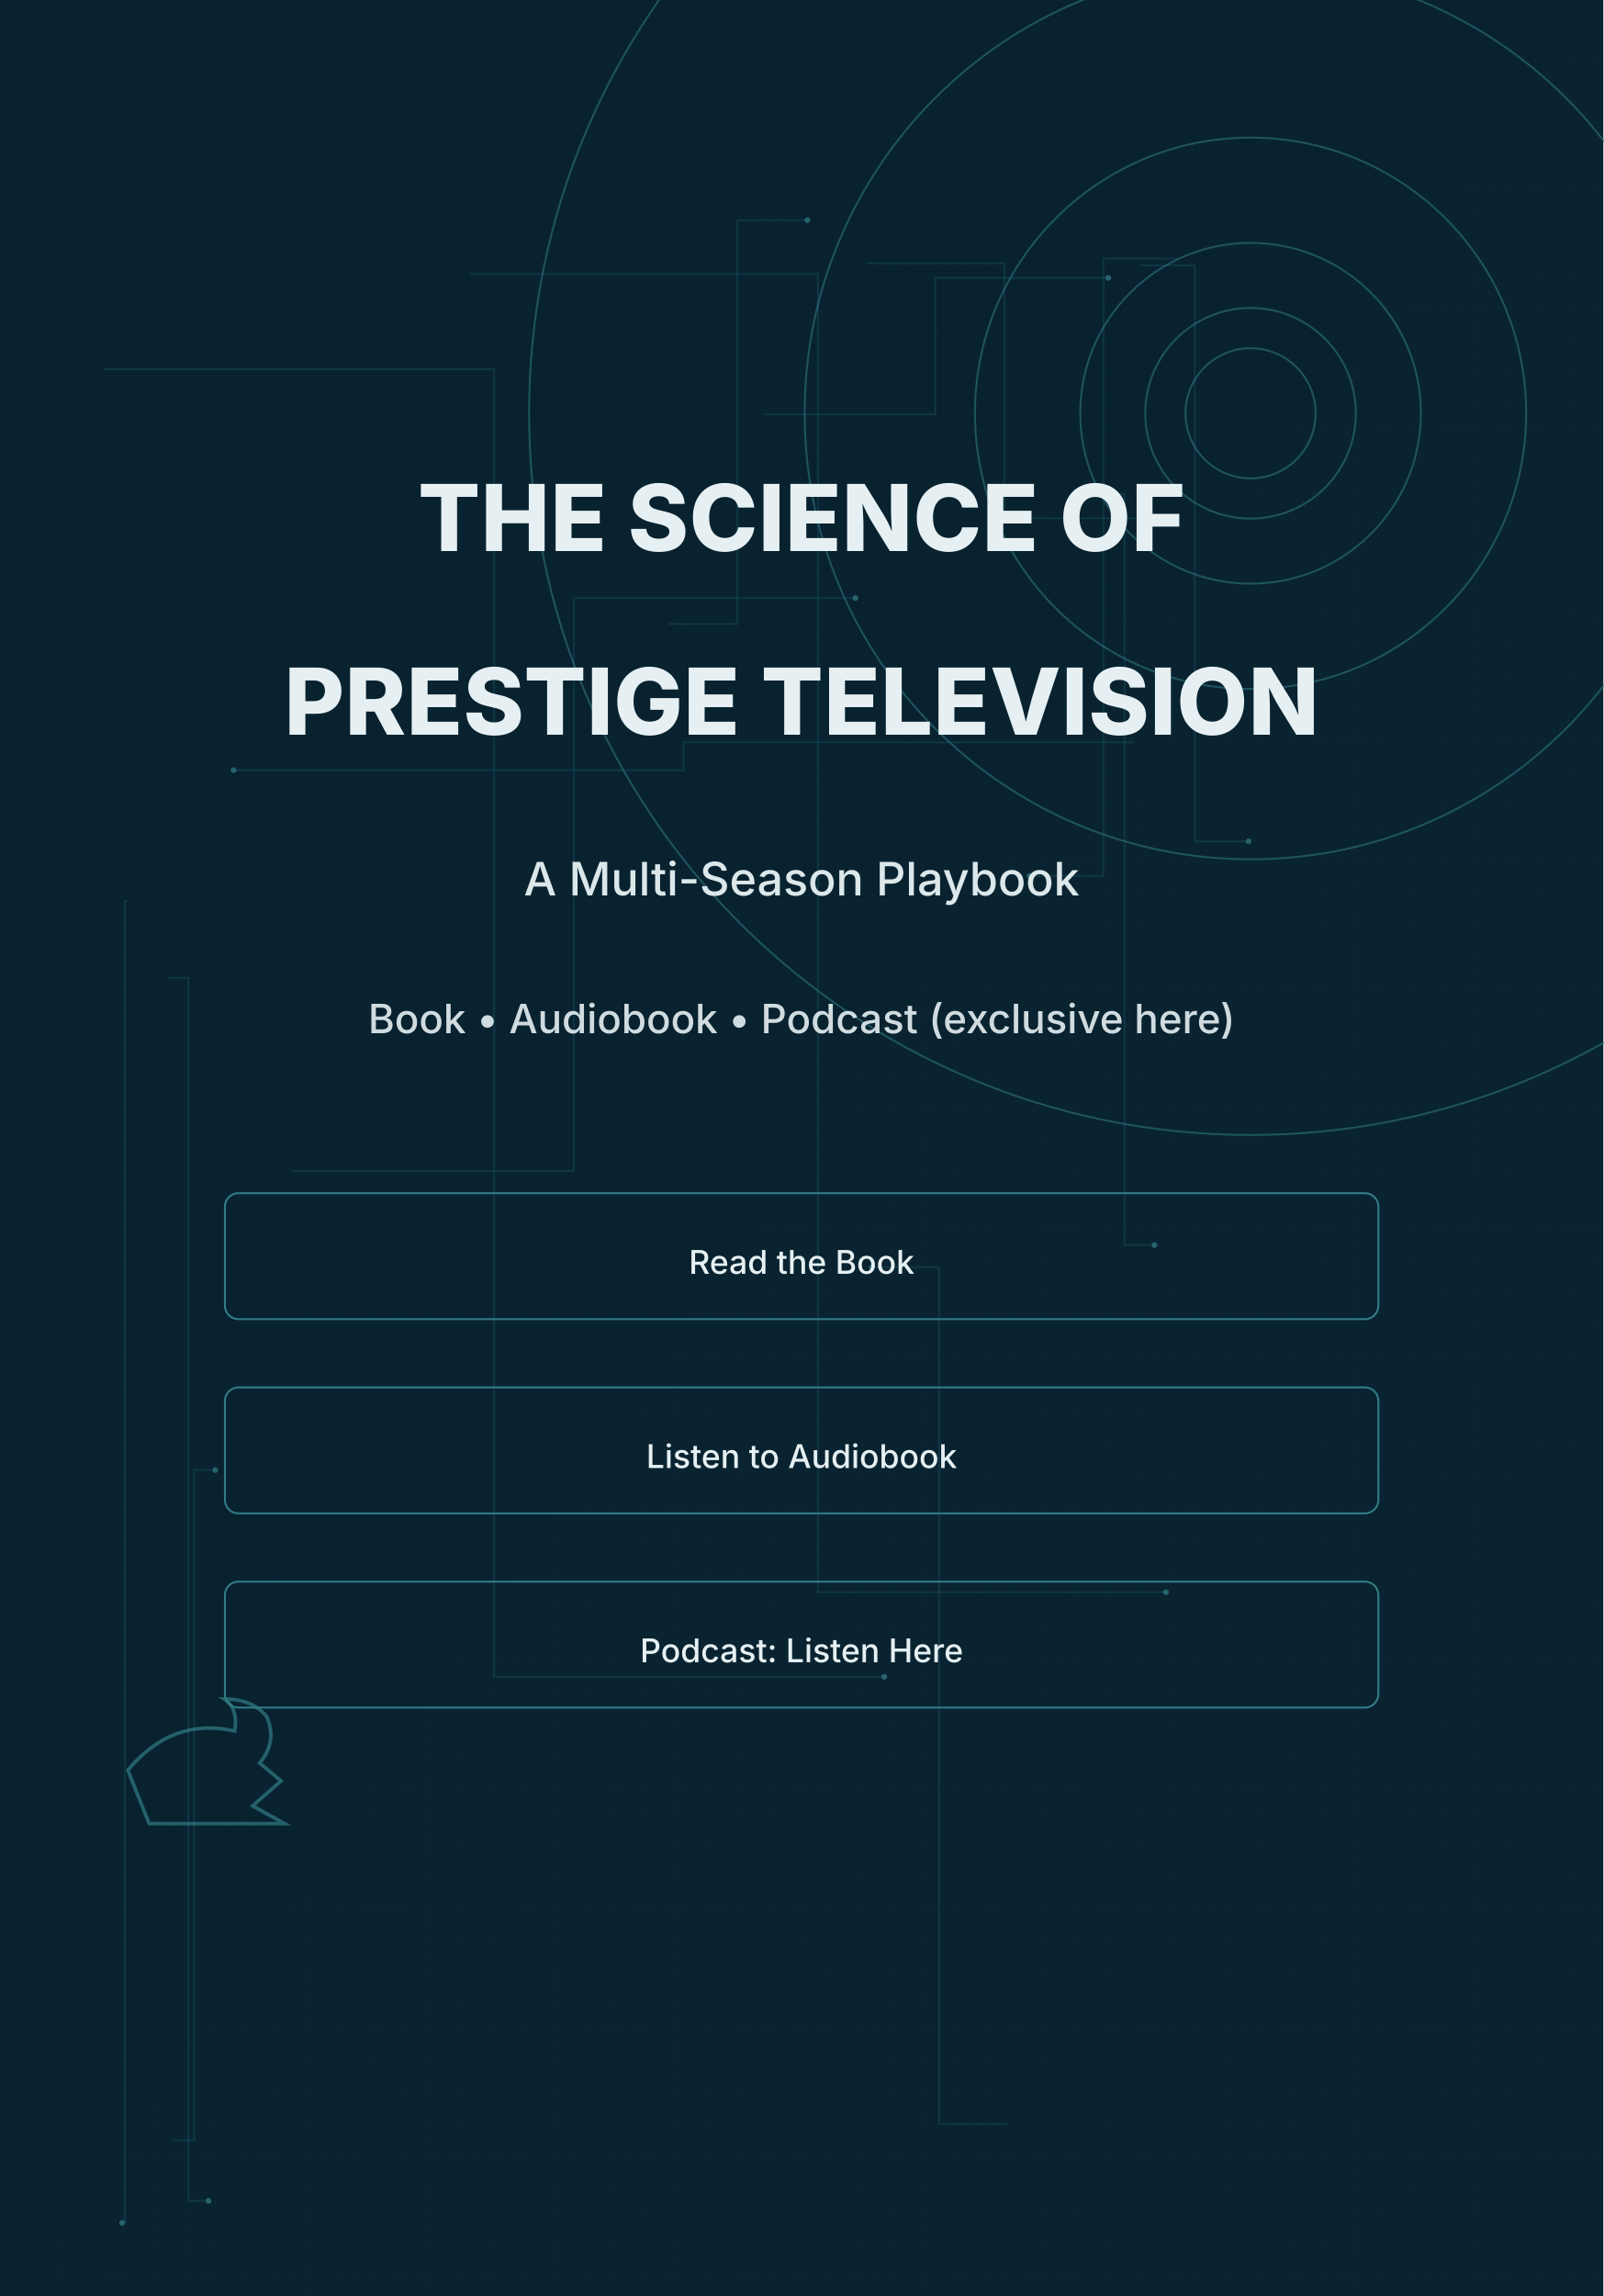
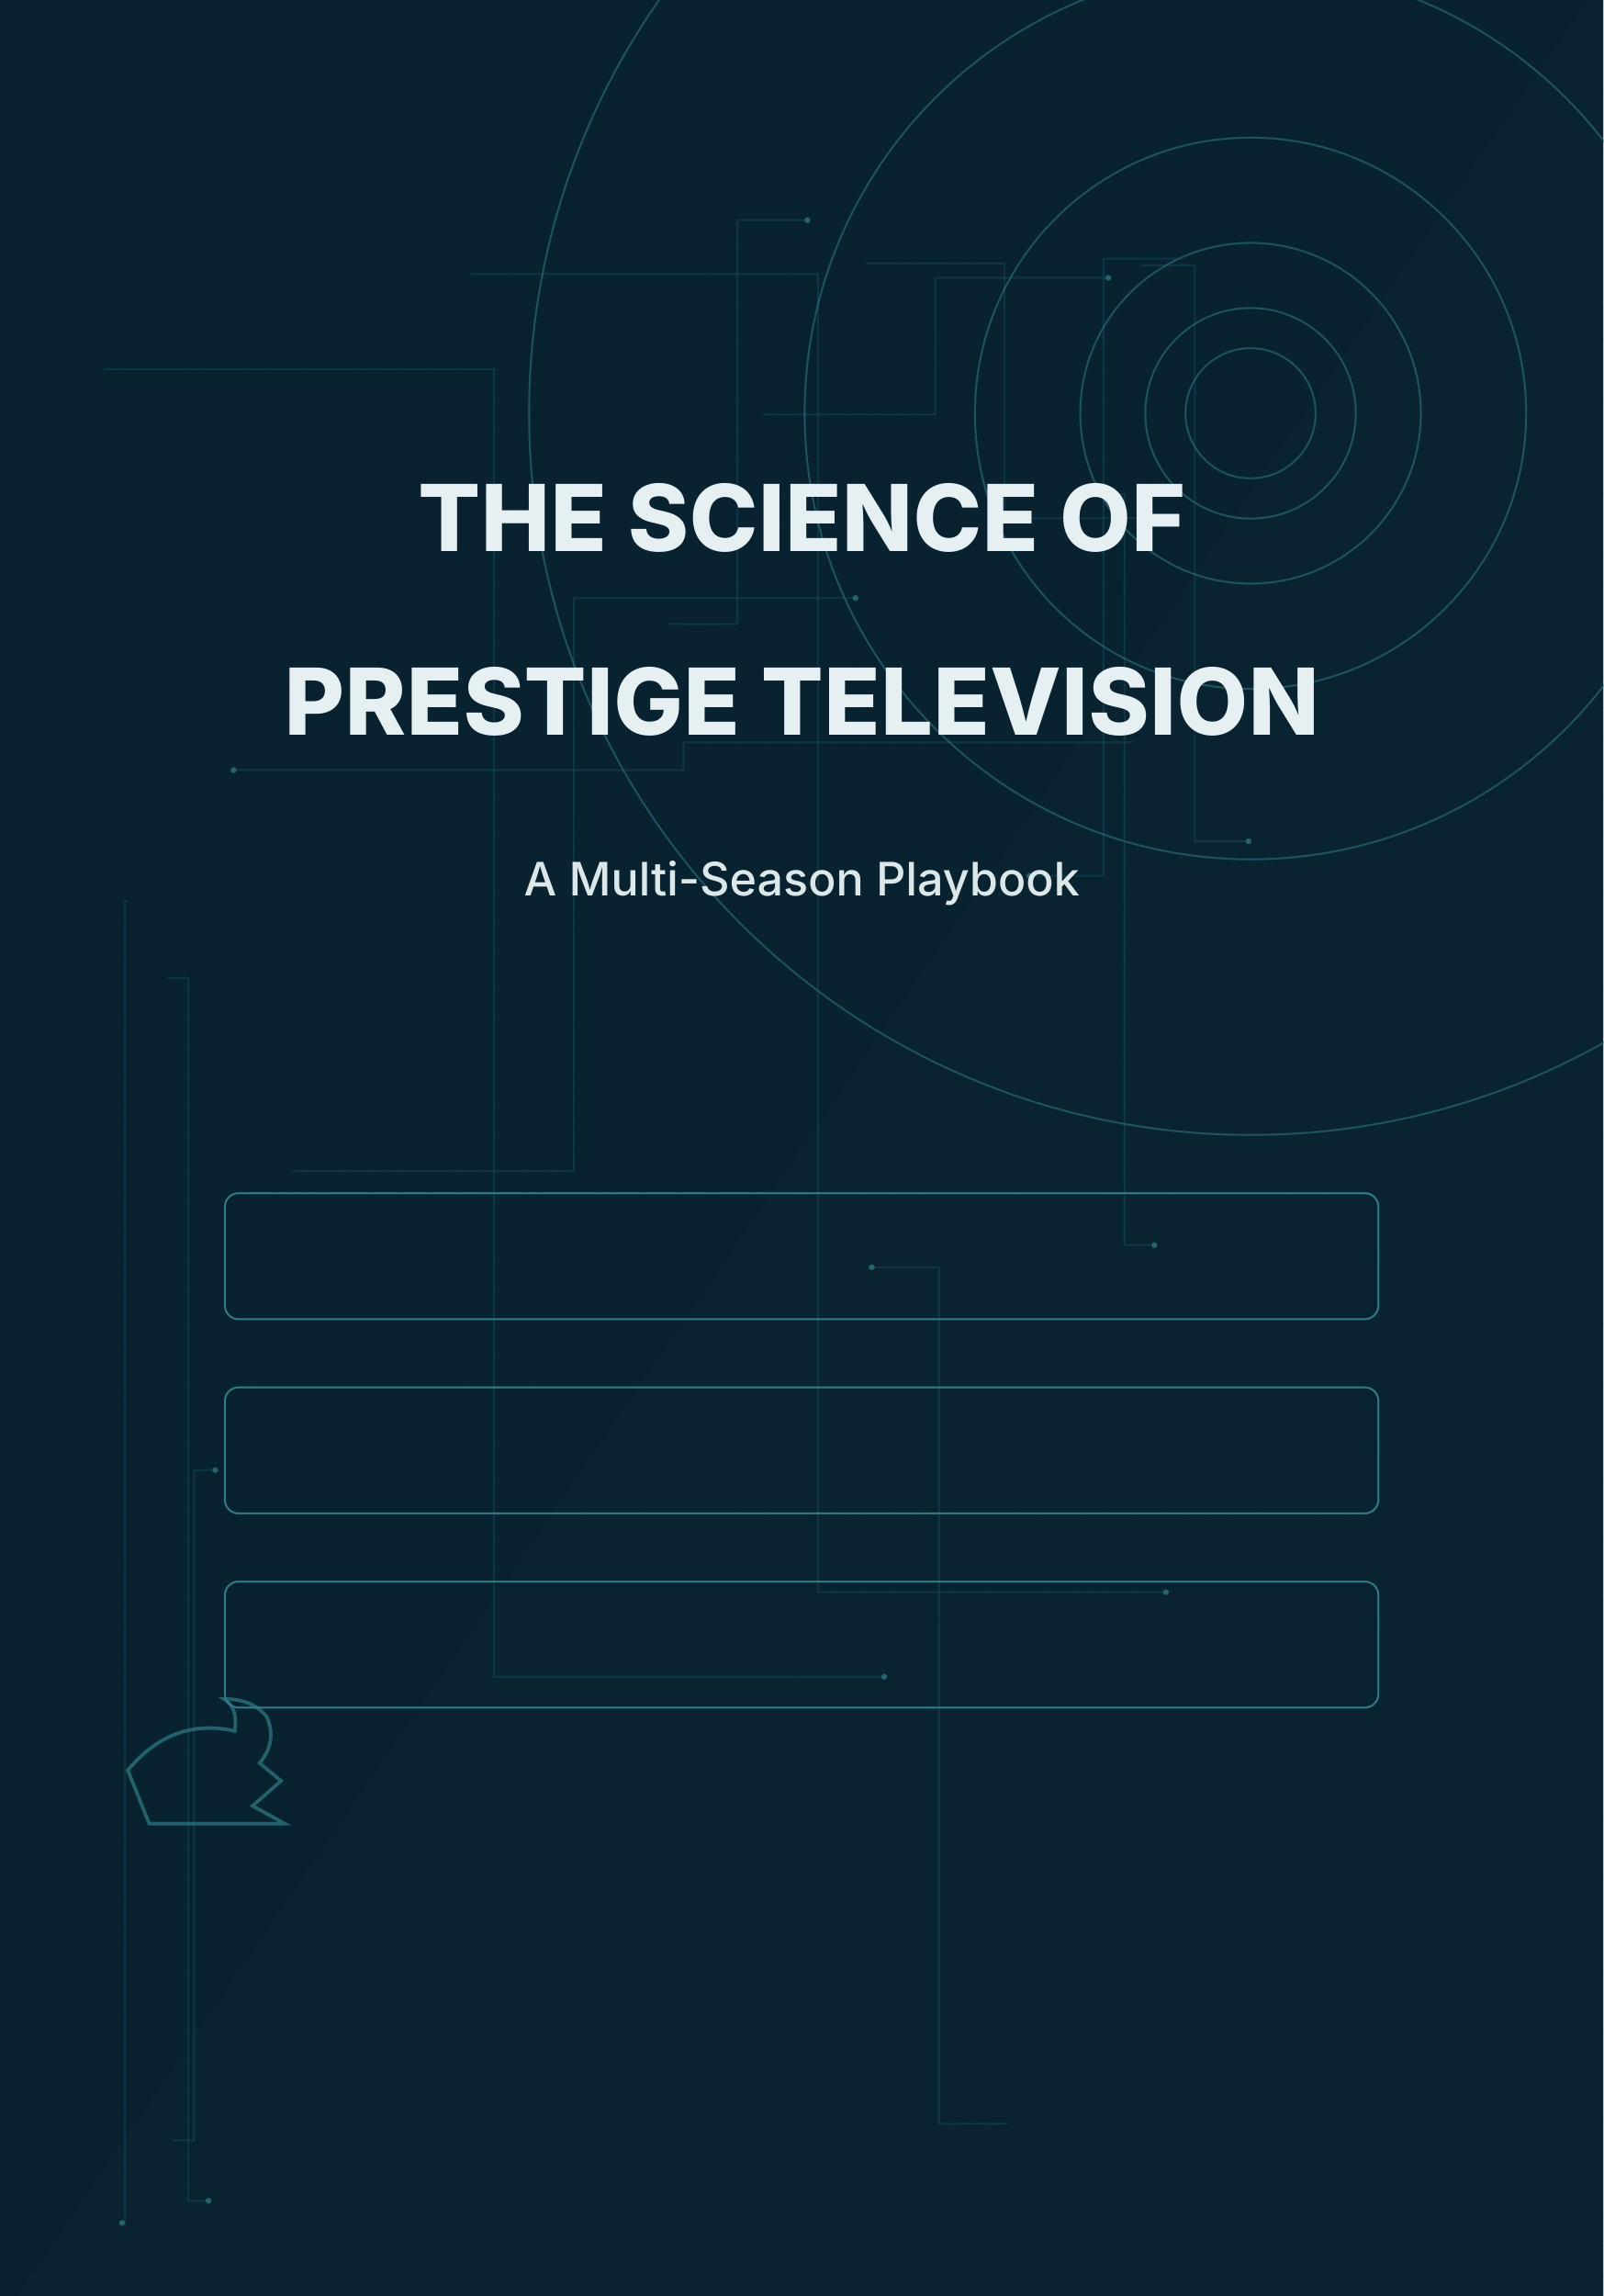
<svg xmlns="http://www.w3.org/2000/svg" width="1668" height="2388" viewBox="0 0 1668 2388" role="img" aria-label="Mobile hero banner: portrait blueprint style">
  <defs>
    <linearGradient id="bgGrad" x1="0" y1="0" x2="1" y2="1">
      <stop offset="0%" stop-color="#07212F" />
      <stop offset="100%" stop-color="#082230" />
    </linearGradient>
    <pattern id="grid" width="64" height="64" patternUnits="userSpaceOnUse">
      <rect width="64" height="64" fill="none" />
      <path d="M0 0H64 M0 0V64" stroke="#083649" stroke-opacity="0.18" stroke-width="1" />
      <path d="M32 0V64 M0 32H64" stroke="#083649" stroke-opacity="0.12" stroke-width="1" />
    </pattern>
    <filter id="noise" x="0" y="0" width="100%" height="100%">
      <feTurbulence type="fractalNoise" baseFrequency="0.9" numOctaves="1" stitchTiles="stitch" result="turb" />
      <feColorMatrix type="saturate" values="0" />
      <feComponentTransfer>
        <feFuncA type="linear" slope="0.03" />
      </feComponentTransfer>
    </filter>
    <style>
      .title { font-family: 'League Spartan', 'Bebas Neue', 'Oswald', system-ui, -apple-system, sans-serif; font-weight: 800; letter-spacing: 0.5px; }
      .subtitle { font-family: 'Inter', 'Source Sans 3', system-ui, -apple-system, sans-serif; font-weight: 500; }
      .small { font-family: 'Inter', 'Source Sans 3', system-ui, -apple-system, sans-serif; font-weight: 400; }
      .stroke-accent { stroke: #327C85; }
      .stroke-mid { stroke: #1D5A67; }
      .fill-accent { fill: #327C85; }
      .text-light { fill: #E6F0F2; }
    </style>
  </defs>
  <rect width="1668" height="2388" fill="url(#bgGrad)" />
  <rect width="1668" height="2388" fill="url(#grid)" />
  <rect width="1668" height="2388" filter="url(#noise)" opacity="0.25" />
  <polyline points="695,649 767,649 767,229 840,229" fill="none" class="stroke-mid" stroke-opacity="0.35" stroke-width="2" />
  <circle cx="840" cy="229" r="3" class="fill-accent" opacity="0.7" />
  <polyline points="180,2226 202,2226 202,1529 224,1529" fill="none" class="stroke-mid" stroke-opacity="0.35" stroke-width="2" />
  <circle cx="224" cy="1529" r="3" class="fill-accent" opacity="0.7" />
  <polyline points="1225,269 1148,269 1148,911 1071,911" fill="none" class="stroke-mid" stroke-opacity="0.35" stroke-width="2" />
  <circle cx="1071" cy="911" r="3" class="fill-accent" opacity="0.7" />
  <polyline points="108,384 514,384 514,1744 920,1744" fill="none" class="stroke-mid" stroke-opacity="0.35" stroke-width="2" />
  <circle cx="920" cy="1744" r="3" class="fill-accent" opacity="0.7" />
  <polyline points="175,1017 196,1017 196,2289 217,2289" fill="none" class="stroke-mid" stroke-opacity="0.35" stroke-width="2" />
  <circle cx="217" cy="2289" r="3" class="fill-accent" opacity="0.7" />
  <polyline points="901,274 1045,274 1045,539 1190,539" fill="none" class="stroke-mid" stroke-opacity="0.35" stroke-width="2" />
  <circle cx="1190" cy="539" r="3" class="fill-accent" opacity="0.7" />
  <polyline points="489,285 851,285 851,1656 1213,1656" fill="none" class="stroke-mid" stroke-opacity="0.35" stroke-width="2" />
  <circle cx="1213" cy="1656" r="3" class="fill-accent" opacity="0.7" />
  <polyline points="133,937 130,937 130,2312 127,2312" fill="none" class="stroke-mid" stroke-opacity="0.35" stroke-width="2" />
  <circle cx="127" cy="2312" r="3" class="fill-accent" opacity="0.7" />
  <polyline points="304,1218 597,1218 597,622 890,622" fill="none" class="stroke-mid" stroke-opacity="0.35" stroke-width="2" />
  <circle cx="890" cy="622" r="3" class="fill-accent" opacity="0.7" />
  <polyline points="1139,514 1170,514 1170,1295 1201,1295" fill="none" class="stroke-mid" stroke-opacity="0.35" stroke-width="2" />
  <circle cx="1201" cy="1295" r="3" class="fill-accent" opacity="0.7" />
  <polyline points="1179,772 711,772 711,801 243,801" fill="none" class="stroke-mid" stroke-opacity="0.35" stroke-width="2" />
  <circle cx="243" cy="801" r="3" class="fill-accent" opacity="0.7" />
  <polyline points="794,431 973,431 973,289 1153,289" fill="none" class="stroke-mid" stroke-opacity="0.35" stroke-width="2" />
  <circle cx="1153" cy="289" r="3" class="fill-accent" opacity="0.7" />
  <polyline points="1187,276 1243,276 1243,875 1299,875" fill="none" class="stroke-mid" stroke-opacity="0.35" stroke-width="2" />
  <circle cx="1299" cy="875" r="3" class="fill-accent" opacity="0.7" />
  <polyline points="1048,2209 977,2209 977,1318 907,1318" fill="none" class="stroke-mid" stroke-opacity="0.35" stroke-width="2" />
  <circle cx="907" cy="1318" r="3" class="fill-accent" opacity="0.7" />
  <circle cx="1301.04" cy="429.84" r="750.60" fill="none" class="stroke-accent" stroke-opacity="0.55" stroke-width="2" />
  <circle cx="1301.04" cy="429.84" r="463.91" fill="none" class="stroke-accent" stroke-opacity="0.55" stroke-width="2" />
  <circle cx="1301.04" cy="429.84" r="286.72" fill="none" class="stroke-accent" stroke-opacity="0.55" stroke-width="2" />
  <circle cx="1301.04" cy="429.84" r="177.20" fill="none" class="stroke-accent" stroke-opacity="0.55" stroke-width="2" />
  <circle cx="1301.04" cy="429.84" r="109.52" fill="none" class="stroke-accent" stroke-opacity="0.55" stroke-width="2" />
  <circle cx="1301.04" cy="429.84" r="67.69" fill="none" class="stroke-accent" stroke-opacity="0.55" stroke-width="2" />
  <path d="M 133.0 1841.133               Q 179.333 1785.533 244.2 1800.36              Q 247.907 1776.267 233.08 1767.0              Q 262.733 1767.0 277.56 1785.533              Q 288.68 1811.48 270.147 1833.72              L 292.387 1852.253              L 262.733 1878.2              L 296.093 1896.733              L 155.24 1896.733              L 133.0 1841.133 Z" fill="none" stroke="#327C85" stroke-width="3.707" opacity="0.7" />
  <text x="834.0" y="573.12" text-anchor="middle" class="title text-light" font-size="96">THE SCIENCE OF</text>
  <text x="834.0" y="764.16" text-anchor="middle" class="title text-light" font-size="96">PRESTIGE TELEVISION</text>
  <text x="834.0" y="931.32" text-anchor="middle" class="subtitle text-light" font-size="48" fill="#1D5A67" opacity="0.95">A Multi-Season Playbook</text>
-   <text x="834.0" y="1074.6" text-anchor="middle" class="subtitle text-light" font-size="42" fill="#1D5A67" opacity="0.9">Book • Audiobook • Podcast (exclusive here)</text>
  <g>
    <rect x="234" y="1241" width="1200" height="131" rx="14" fill="none" stroke="#327C85" stroke-width="2" />
-     <text x="834.0" y="1324.84" text-anchor="middle" class="subtitle text-light" font-size="34">Read the Book</text>
  </g>
  <g>
    <rect x="234" y="1443" width="1200" height="131" rx="14" fill="none" stroke="#327C85" stroke-width="2" />
-     <text x="834.0" y="1526.84" text-anchor="middle" class="subtitle text-light" font-size="34">Listen to Audiobook</text>
  </g>
  <g>
    <rect x="234" y="1645" width="1200" height="131" rx="14" fill="none" stroke="#327C85" stroke-width="2" />
-     <text x="834.0" y="1728.84" text-anchor="middle" class="subtitle text-light" font-size="34">Podcast: Listen Here</text>
  </g>
</svg>
